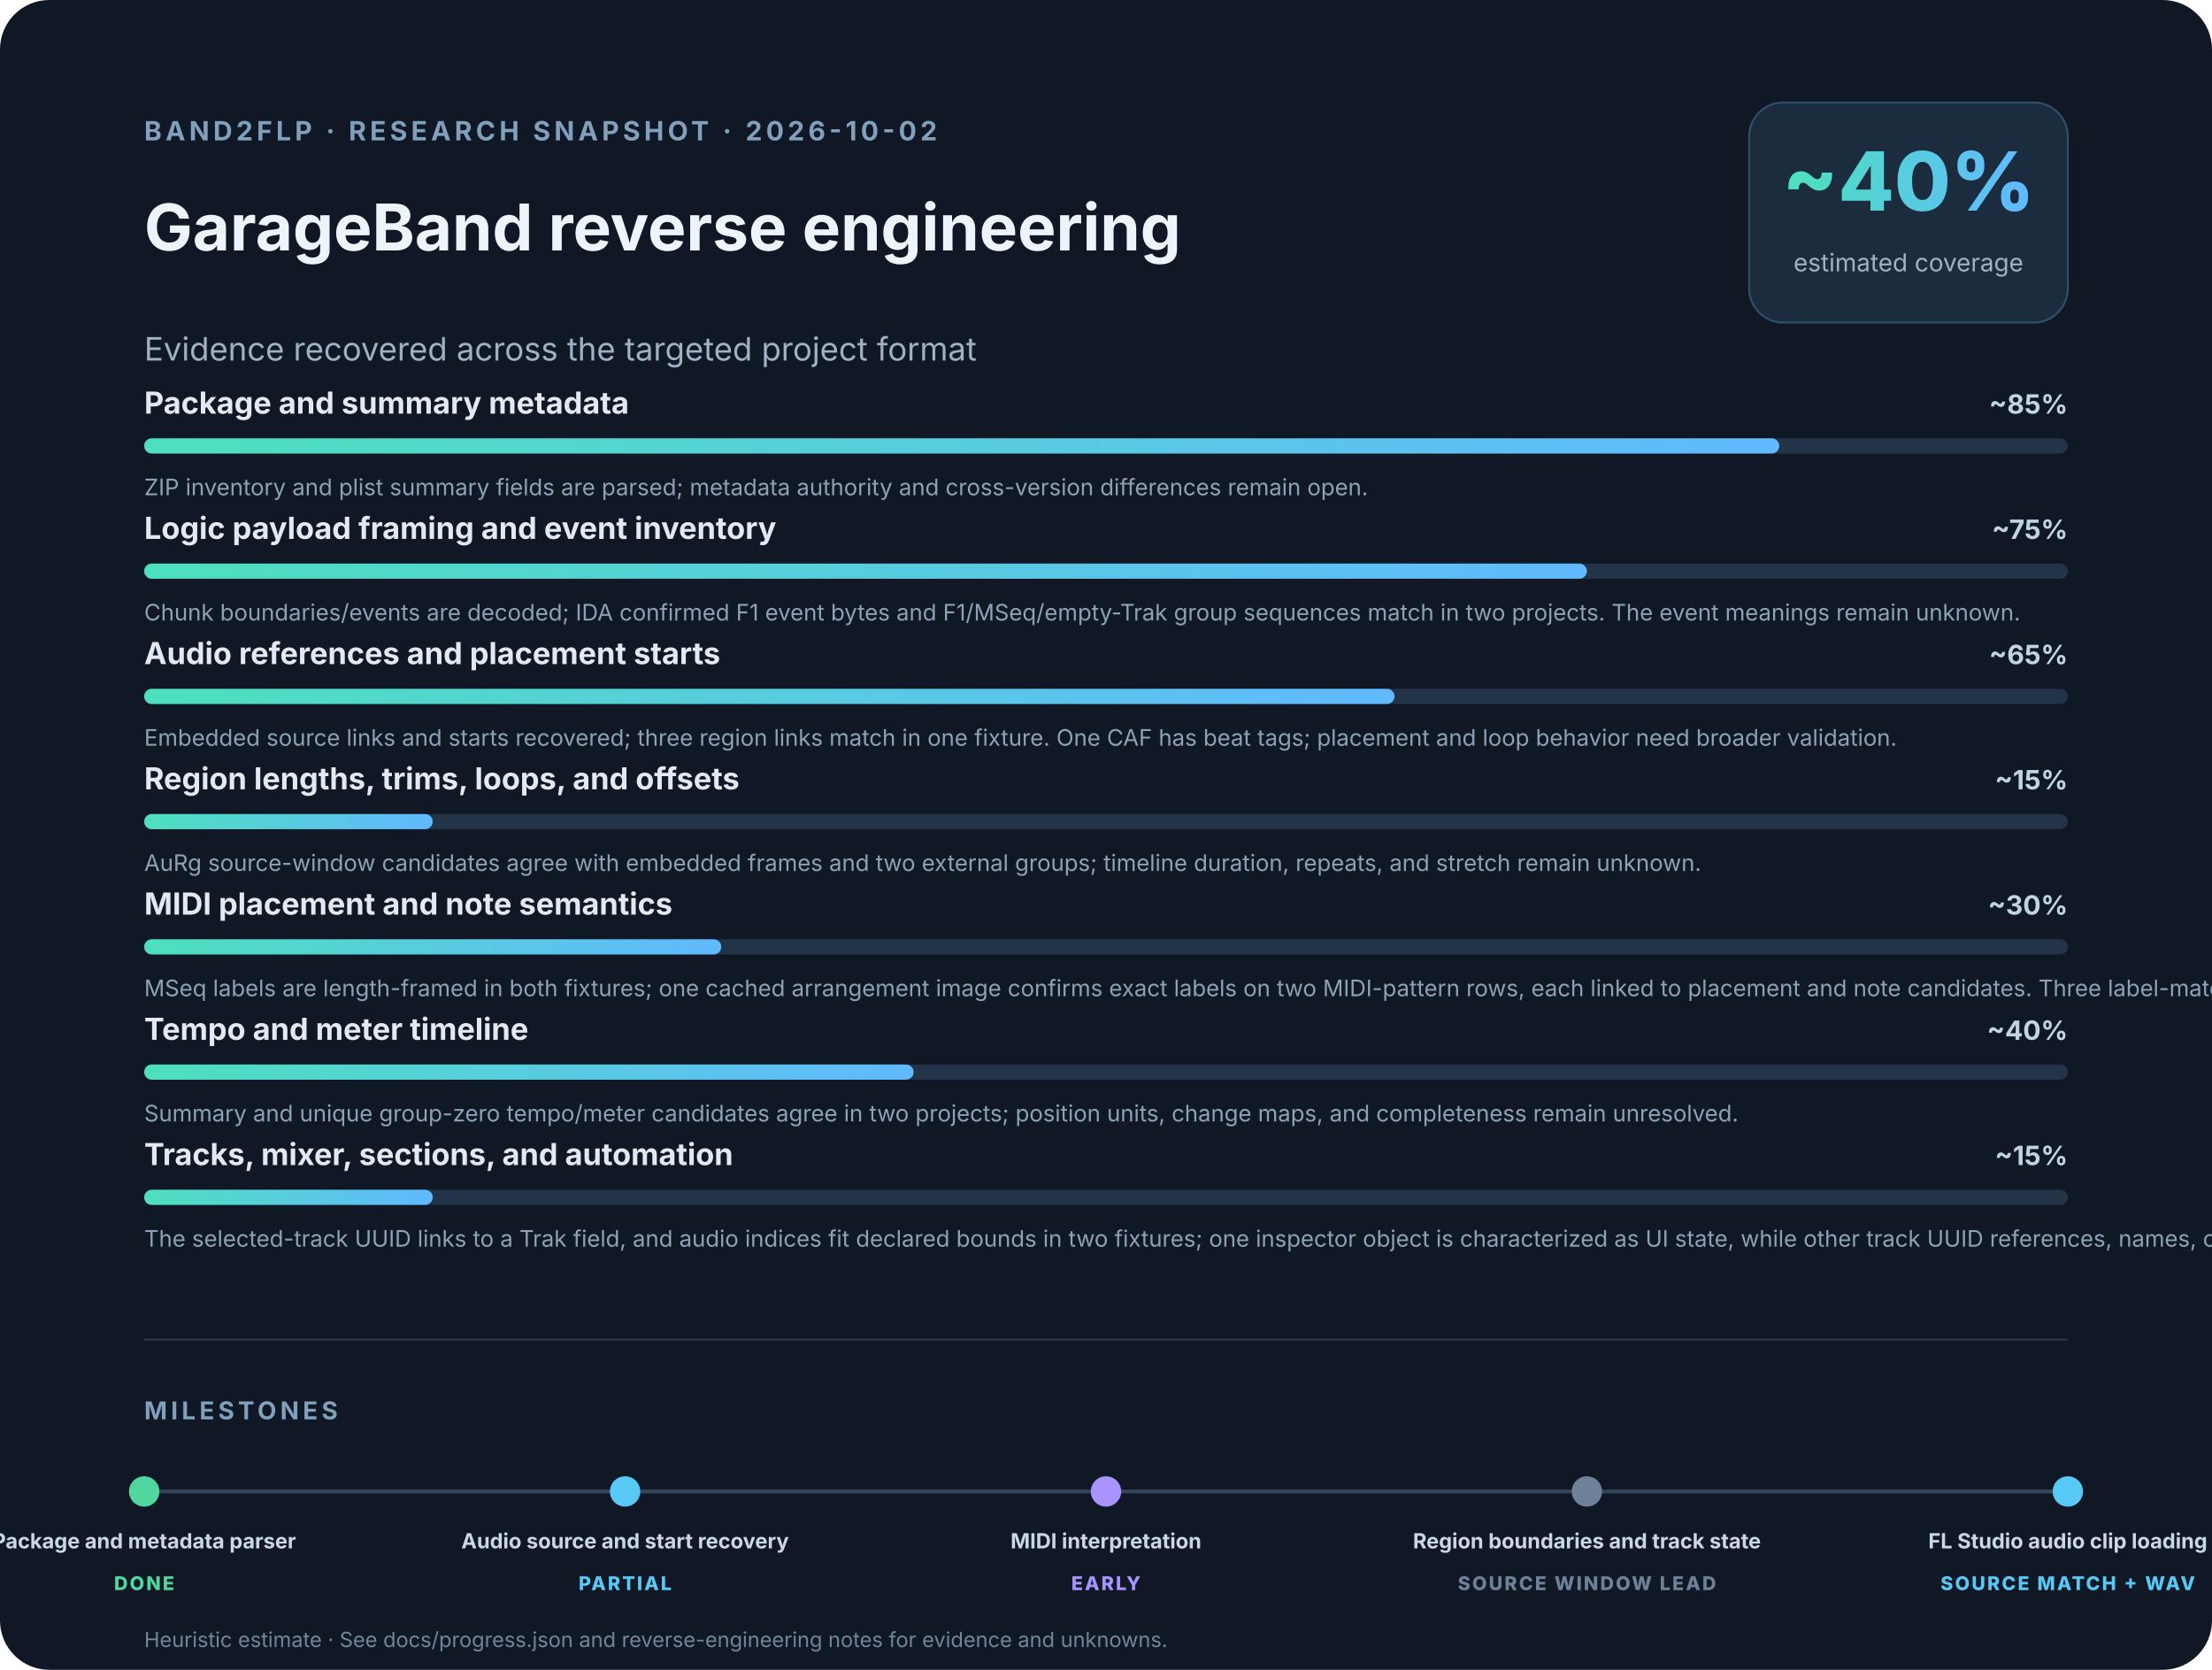
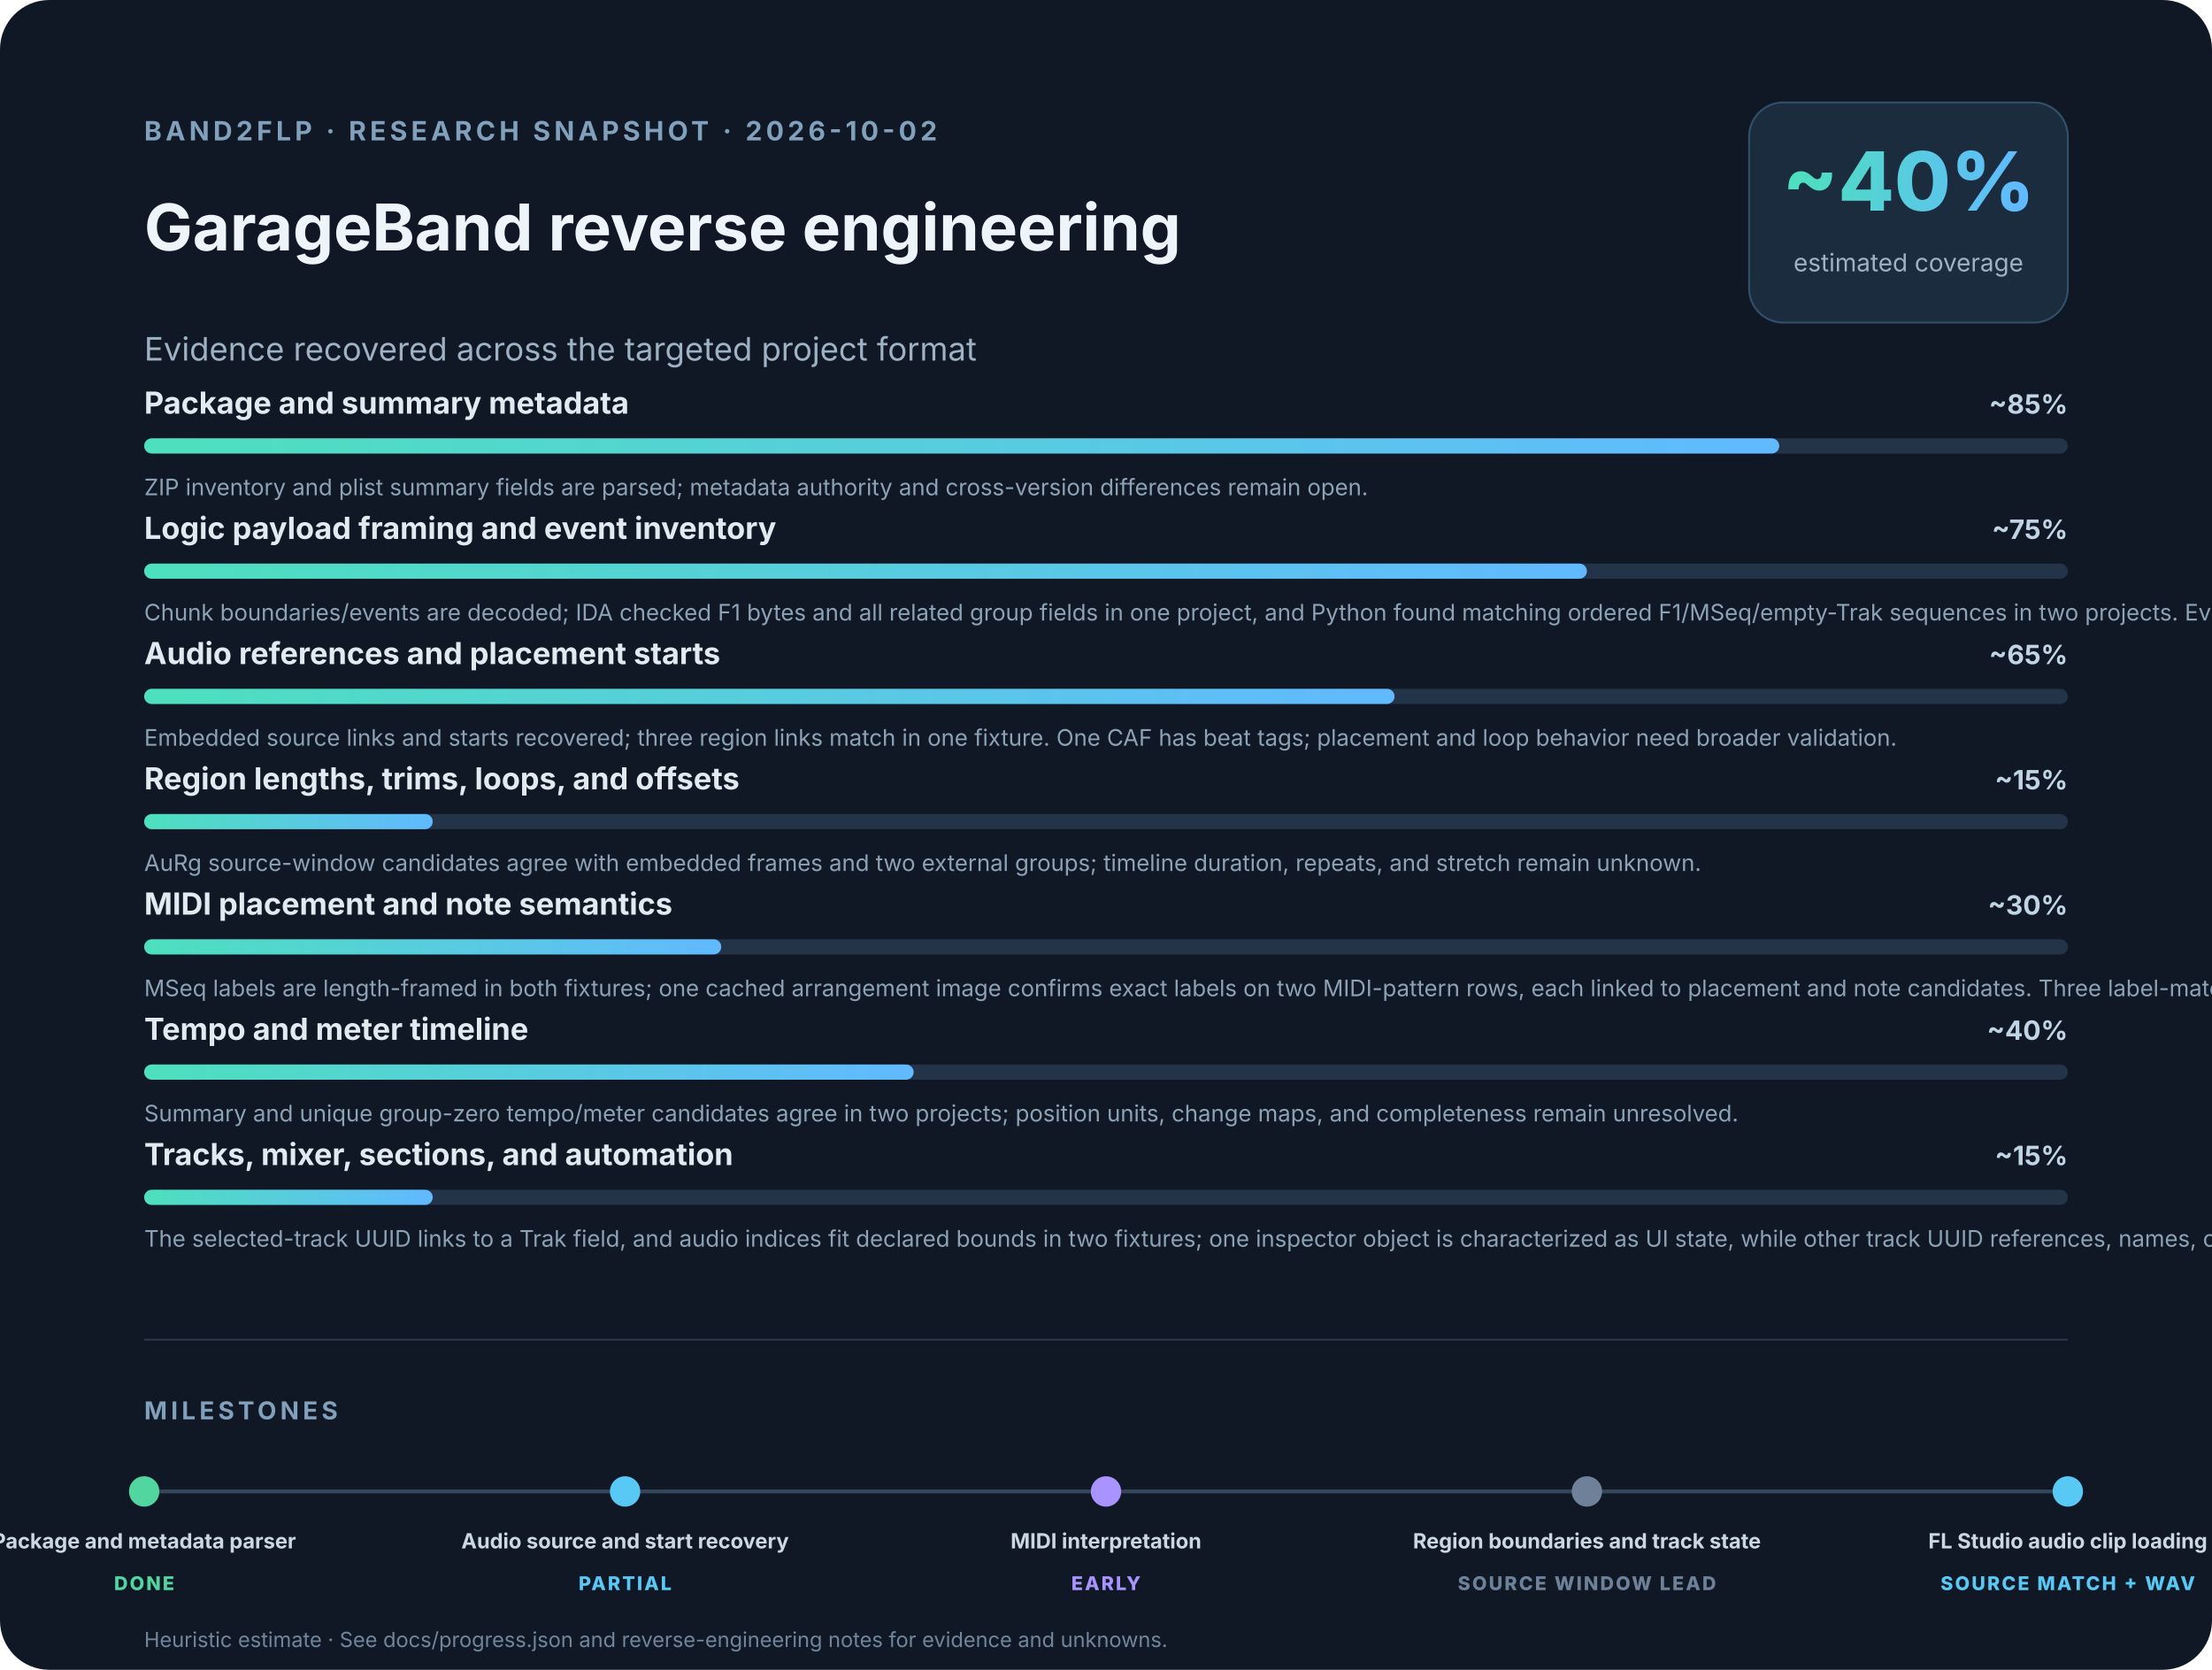
<svg xmlns="http://www.w3.org/2000/svg" viewBox="0 0 1166 880" role="img" aria-labelledby="title desc">
  <defs>
    <linearGradient id="accent" x1="0" x2="1">
      <stop offset="0" stop-color="#4de0bd" />
      <stop offset="1" stop-color="#61b9ff" />
    </linearGradient>
  </defs>
  <rect width="1166" height="880" rx="26" fill="#101826" />
  <text x="76" y="74" class="eyebrow">BAND2FLP · RESEARCH SNAPSHOT · 2026-10-02</text>
  <text x="76" y="132" class="headline">GarageBand reverse engineering</text>
  <text x="76" y="190" class="subhead">Evidence recovered across the targeted project format</text>
  <rect x="922" y="54" width="168" height="116" rx="18" fill="#1b2c3e" stroke="#31506a" />
  <text x="1006" y="111" class="big-pct" text-anchor="middle">~40%</text>
  <text x="1006" y="143" class="small" text-anchor="middle">estimated coverage</text>
  <text x="76" y="218" class="row-title">Package and summary metadata</text>
  <text x="1090" y="218" class="row-pct" text-anchor="end">~85%</text>
  <rect x="76" y="231" width="1014" height="8" rx="4" class="bar-bg" />
  <rect x="76" y="231" width="861.9" height="8" rx="4" class="bar-fill" />
  <text x="76" y="261" class="row-note">ZIP inventory and plist summary fields are parsed; metadata authority and cross-version differences remain open.</text>
  <text x="76" y="284" class="row-title">Logic payload framing and event inventory</text>
  <text x="1090" y="284" class="row-pct" text-anchor="end">~75%</text>
  <rect x="76" y="297" width="1014" height="8" rx="4" class="bar-bg" />
  <rect x="76" y="297" width="760.5" height="8" rx="4" class="bar-fill" />
-   <text x="76" y="327" class="row-note">Chunk boundaries/events are decoded; IDA confirmed F1 event bytes and F1/MSeq/empty-Trak group sequences match in two projects. The event meanings remain unknown.</text>
+   <text x="76" y="327" class="row-note">Chunk boundaries/events are decoded; IDA checked F1 bytes and all related group fields in one project, and Python found matching ordered F1/MSeq/empty-Trak sequences in two projects. Event meanings remain unknown.</text>
  <text x="76" y="350" class="row-title">Audio references and placement starts</text>
  <text x="1090" y="350" class="row-pct" text-anchor="end">~65%</text>
  <rect x="76" y="363" width="1014" height="8" rx="4" class="bar-bg" />
  <rect x="76" y="363" width="659.1" height="8" rx="4" class="bar-fill" />
  <text x="76" y="393" class="row-note">Embedded source links and starts recovered; three region links match in one fixture. One CAF has beat tags; placement and loop behavior need broader validation.</text>
  <text x="76" y="416" class="row-title">Region lengths, trims, loops, and offsets</text>
  <text x="1090" y="416" class="row-pct" text-anchor="end">~15%</text>
  <rect x="76" y="429" width="1014" height="8" rx="4" class="bar-bg" />
  <rect x="76" y="429" width="152.1" height="8" rx="4" class="bar-fill" />
  <text x="76" y="459" class="row-note">AuRg source-window candidates agree with embedded frames and two external groups; timeline duration, repeats, and stretch remain unknown.</text>
  <text x="76" y="482" class="row-title">MIDI placement and note semantics</text>
  <text x="1090" y="482" class="row-pct" text-anchor="end">~30%</text>
  <rect x="76" y="495" width="1014" height="8" rx="4" class="bar-bg" />
  <rect x="76" y="495" width="304.2" height="8" rx="4" class="bar-fill" />
  <text x="76" y="525" class="row-note">MSeq labels are length-framed in both fixtures; one cached arrangement image confirms exact labels on two MIDI-pattern rows, each linked to placement and note candidates. Three label-matched rows have consecutive +0x14 values in visible order, but other values exceed the declared track count. Note fields and absolute track mapping remain unresolved.</text>
  <text x="76" y="548" class="row-title">Tempo and meter timeline</text>
  <text x="1090" y="548" class="row-pct" text-anchor="end">~40%</text>
  <rect x="76" y="561" width="1014" height="8" rx="4" class="bar-bg" />
  <rect x="76" y="561" width="405.6" height="8" rx="4" class="bar-fill" />
  <text x="76" y="591" class="row-note">Summary and unique group-zero tempo/meter candidates agree in two projects; position units, change maps, and completeness remain unresolved.</text>
  <text x="76" y="614" class="row-title">Tracks, mixer, sections, and automation</text>
  <text x="1090" y="614" class="row-pct" text-anchor="end">~15%</text>
  <rect x="76" y="627" width="1014" height="8" rx="4" class="bar-bg" />
  <rect x="76" y="627" width="152.1" height="8" rx="4" class="bar-fill" />
  <text x="76" y="657" class="row-note">The selected-track UUID links to a Trak field, and audio indices fit declared bounds in two fixtures; one inspector object is characterized as UI state, while other track UUID references, names, ordering, mixer state, sections, and automation remain unresolved.</text>
  <line x1="76" y1="706" x2="1090" y2="706" stroke="#2b3a4b" />
  <text x="76" y="748" class="section">MILESTONES</text>
  <line x1="76" y1="786" x2="1090" y2="786" stroke="#35465b" stroke-width="2" />
  <circle cx="76.0" cy="786" r="8" fill="#52d6a0" />
  <text x="76.0" y="816" class="milestone-name" text-anchor="middle">Package and metadata parser</text>
  <text x="76.0" y="838" class="milestone-state" text-anchor="middle" fill="#52d6a0">DONE</text>
  <circle cx="329.5" cy="786" r="8" fill="#58c9f5" />
  <text x="329.5" y="816" class="milestone-name" text-anchor="middle">Audio source and start recovery</text>
  <text x="329.5" y="838" class="milestone-state" text-anchor="middle" fill="#58c9f5">PARTIAL</text>
  <circle cx="583.0" cy="786" r="8" fill="#a994ff" />
  <text x="583.0" y="816" class="milestone-name" text-anchor="middle">MIDI interpretation</text>
  <text x="583.0" y="838" class="milestone-state" text-anchor="middle" fill="#a994ff">EARLY</text>
  <circle cx="836.5" cy="786" r="8" fill="#6f8199" />
  <text x="836.5" y="816" class="milestone-name" text-anchor="middle">Region boundaries and track state</text>
  <text x="836.5" y="838" class="milestone-state" text-anchor="middle" fill="#6f8199">SOURCE WINDOW LEAD</text>
  <circle cx="1090.0" cy="786" r="8" fill="#58c9f5" />
  <text x="1090.0" y="816" class="milestone-name" text-anchor="middle">FL Studio audio clip loading</text>
  <text x="1090.0" y="838" class="milestone-state" text-anchor="middle" fill="#58c9f5">SOURCE MATCH + WAV</text>
  <text x="76" y="868" class="footer">Heuristic estimate · See docs/progress.json and reverse-engineering notes for evidence and unknowns.</text>
  <style>
text { font-family: Inter, Segoe UI, Arial, sans-serif; }
.eyebrow { fill:#81a0bb; font-size:14px; font-weight:700; letter-spacing:2px; }
.headline { fill:#edf5fb; font-size:34px; font-weight:700; }
.subhead { fill:#9eb2c4; font-size:17px; }
.big-pct { fill:url(#accent); font-size:43px; font-weight:800; }
.small { fill:#9eb2c4; font-size:13px; }
.row-title { fill:#e1eaf1; font-size:16px; font-weight:650; }
.row-pct { fill:#c0d4e3; font-size:14px; font-weight:700; }
.bar-bg { fill:#243448; } .bar-fill { fill:url(#accent); }
.row-note { fill:#8da2b4; font-size:12px; }
.section { fill:#81a0bb; font-size:13px; font-weight:700; letter-spacing:2px; }
.milestone-name { fill:#cbd8e2; font-size:11px; font-weight:650; }
.milestone-state { font-size:10px; font-weight:800; letter-spacing:1px; }
.footer { fill:#71869a; font-size:11px; }
</style>
</svg>
